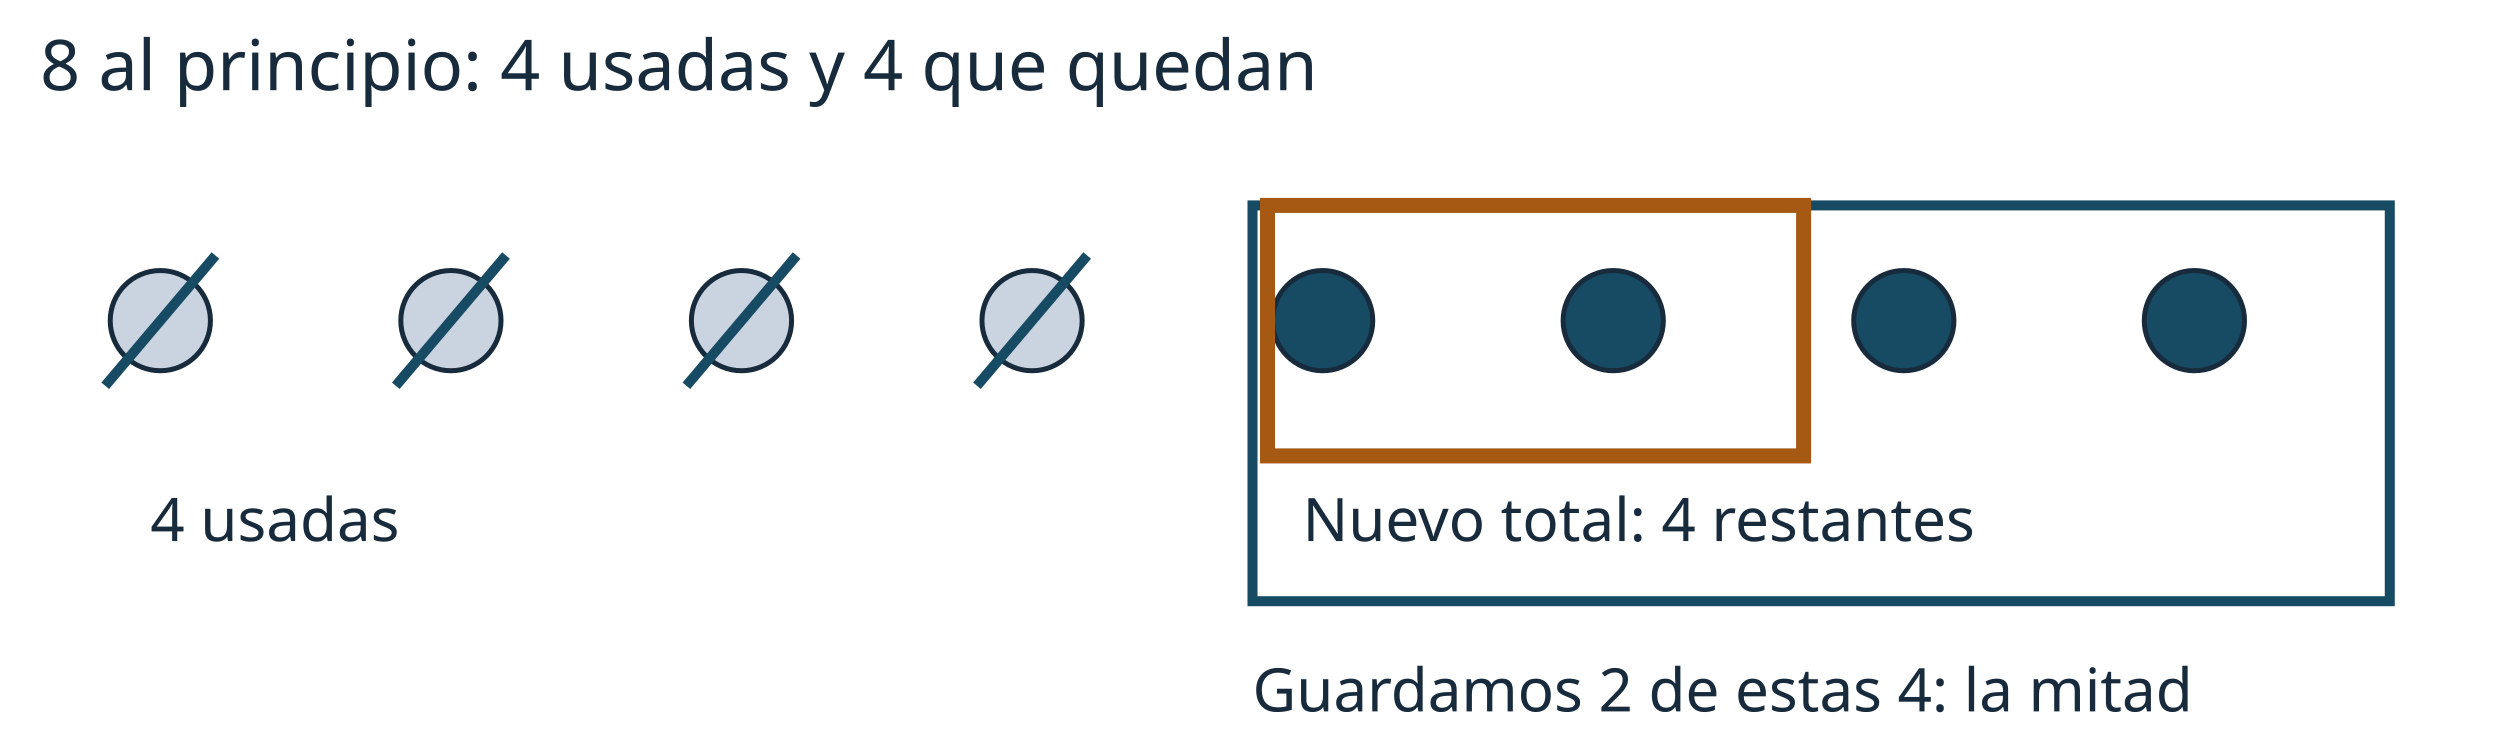
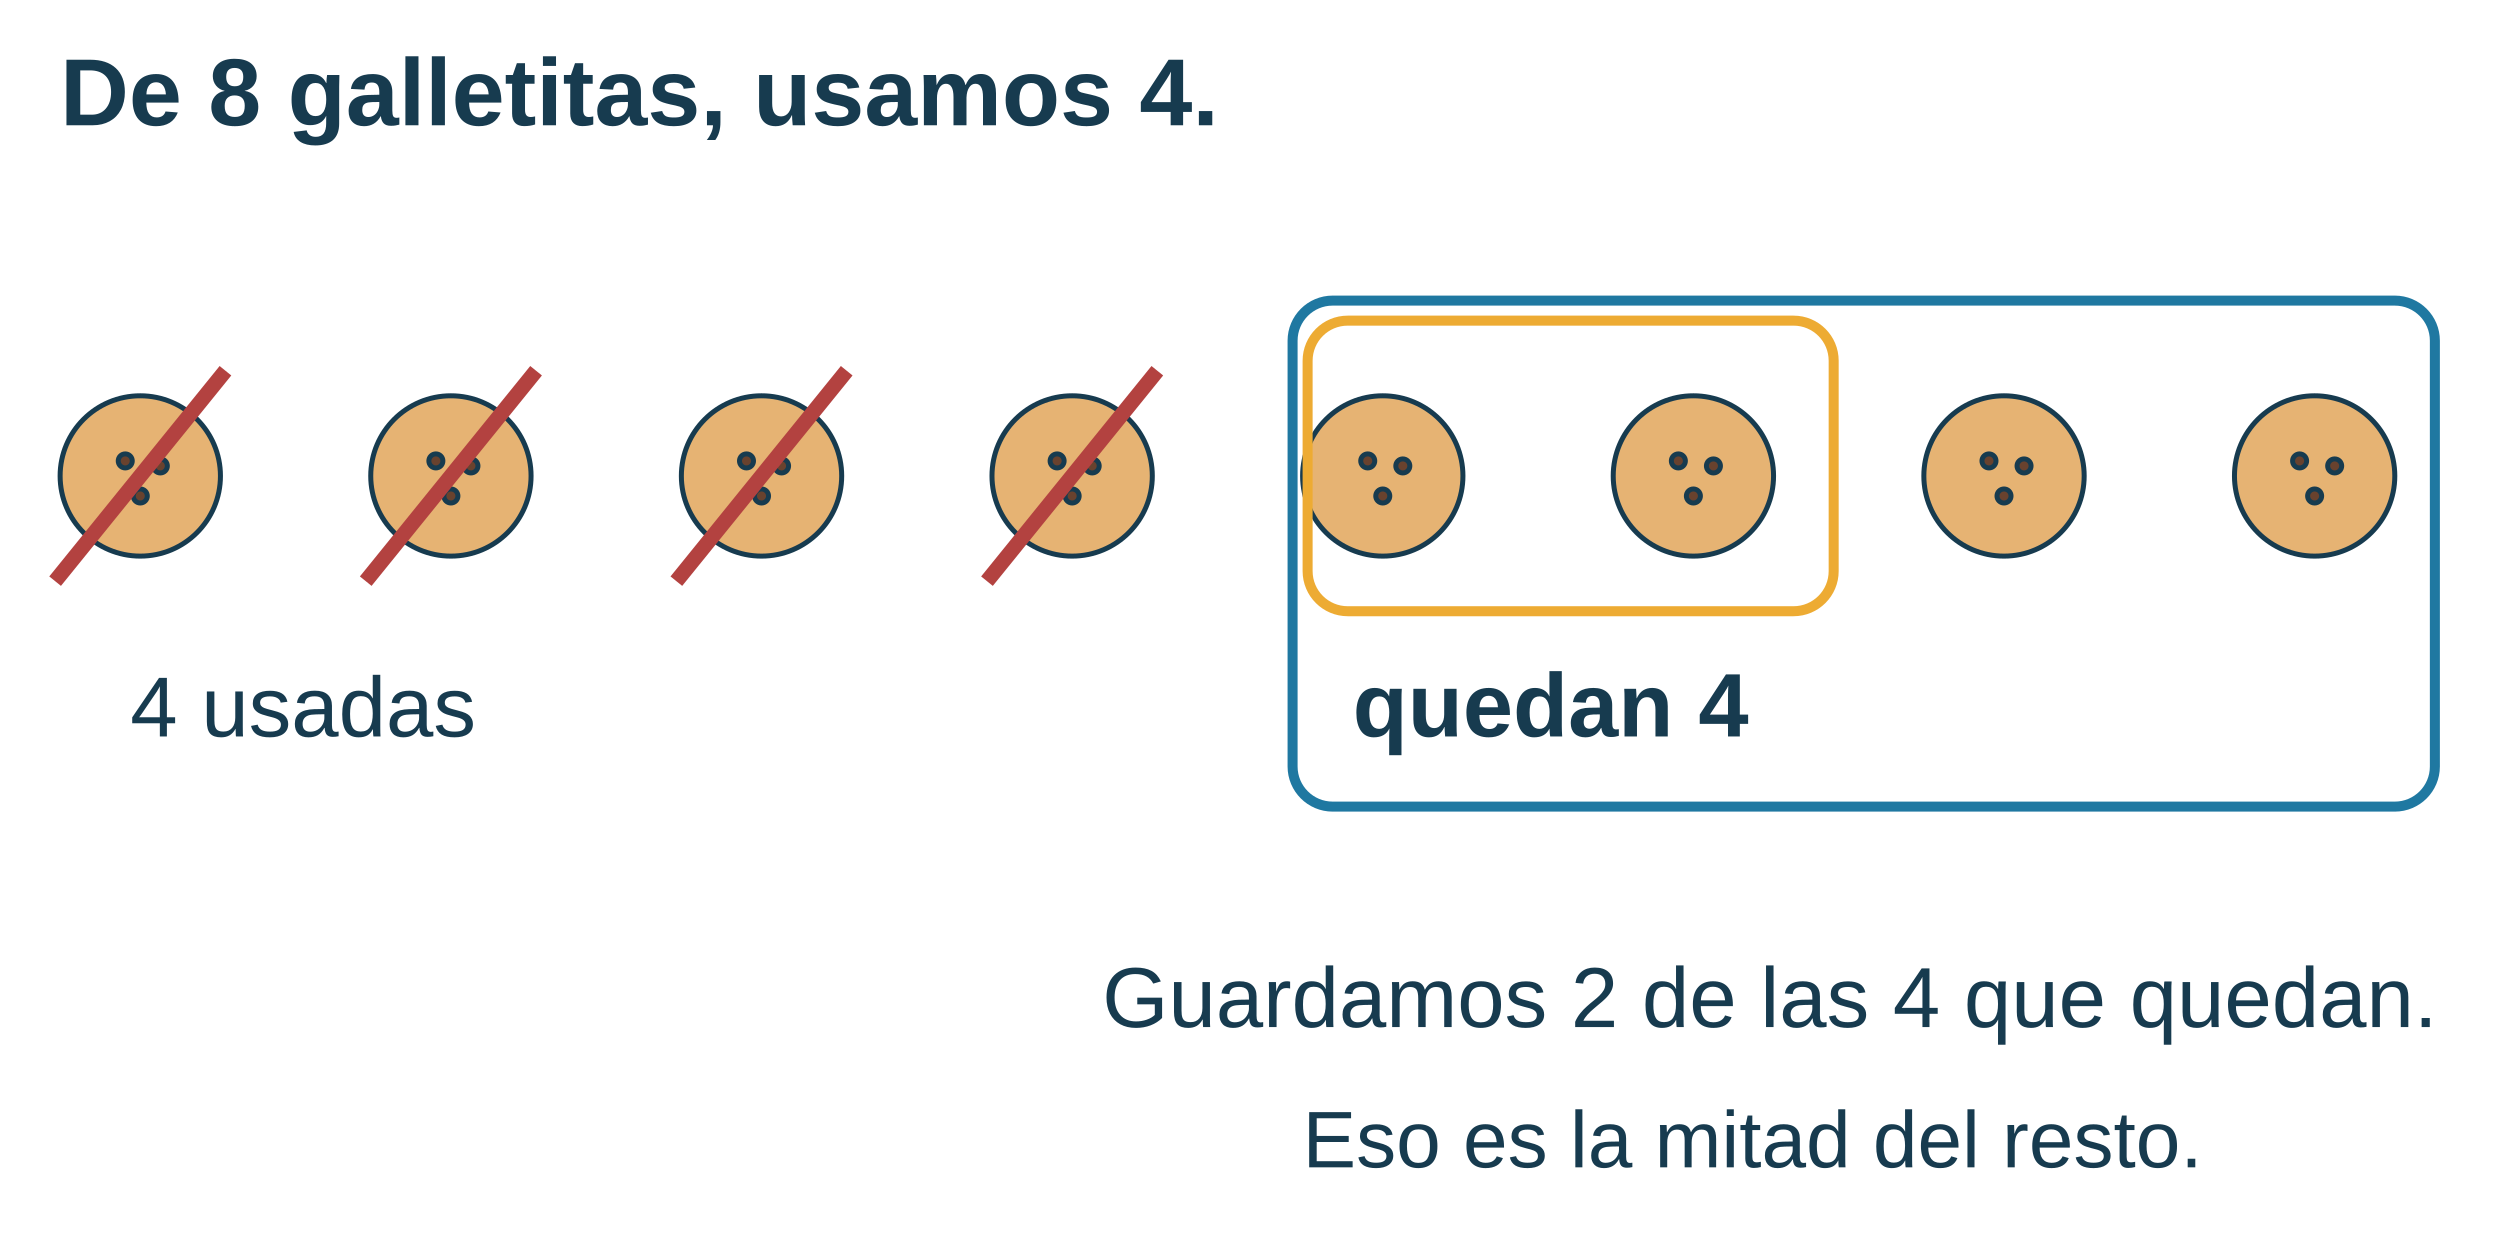
- <svg xmlns="http://www.w3.org/2000/svg" width="499" height="150" preserveAspectRatio="xMinYMin meet" viewBox="0 0 499 150" version="1.0" fill-rule="evenodd">
+ <svg xmlns="http://www.w3.org/2000/svg" width="499" height="250" preserveAspectRatio="xMinYMin meet" viewBox="0 0 499 250" version="1.0" fill-rule="evenodd">
  <clipPath id="clip">
-     <rect x="0" y="0" width="499" height="150" />
+     <rect x="0" y="0" width="499" height="250" />
  </clipPath>
-   <g id="group" transform="scale(1,-1) translate(0,-150)" style="clip-path: url(#clip)">
+   <g id="group" transform="scale(1,-1) translate(0,-250)" style="clip-path: url(#clip)">
    <g transform="">
-       <text x="8" y="132" style="font-family: Ficha; font-size: 14px;fill: rgb(9%,17%,24%); stroke:none;" transform="translate(0,264) scale(1,-1)">8 al principio: 4 usadas y 4 que quedan</text>
-       <circle cx="32" cy="86" r="10" style="stroke: rgb(9%,17%,24%); stroke-linecap: butt; stroke-width: 1; fill: rgb(79%,83%,88%); fill-rule: evenodd;" />
-       <path d="M 21,73 L 43,99 Z" style="stroke: rgb(9%,29%,39%); stroke-linecap: butt; stroke-width: 2;" />
-       <circle cx="90" cy="86" r="10" style="stroke: rgb(9%,17%,24%); stroke-linecap: butt; stroke-width: 1; fill: rgb(79%,83%,88%); fill-rule: evenodd;" />
-       <path d="M 79,73 L 101,99 Z" style="stroke: rgb(9%,29%,39%); stroke-linecap: butt; stroke-width: 2;" />
-       <circle cx="148" cy="86" r="10" style="stroke: rgb(9%,17%,24%); stroke-linecap: butt; stroke-width: 1; fill: rgb(79%,83%,88%); fill-rule: evenodd;" />
-       <path d="M 137,73 L 159,99 Z" style="stroke: rgb(9%,29%,39%); stroke-linecap: butt; stroke-width: 2;" />
-       <circle cx="206" cy="86" r="10" style="stroke: rgb(9%,17%,24%); stroke-linecap: butt; stroke-width: 1; fill: rgb(79%,83%,88%); fill-rule: evenodd;" />
-       <path d="M 195,73 L 217,99 Z" style="stroke: rgb(9%,29%,39%); stroke-linecap: butt; stroke-width: 2;" />
-       <circle cx="264" cy="86" r="10" style="stroke: rgb(9%,17%,24%); stroke-linecap: butt; stroke-width: 1; fill: rgb(9%,29%,39%); fill-rule: evenodd;" />
-       <circle cx="322" cy="86" r="10" style="stroke: rgb(9%,17%,24%); stroke-linecap: butt; stroke-width: 1; fill: rgb(9%,29%,39%); fill-rule: evenodd;" />
-       <circle cx="380" cy="86" r="10" style="stroke: rgb(9%,17%,24%); stroke-linecap: butt; stroke-width: 1; fill: rgb(9%,29%,39%); fill-rule: evenodd;" />
-       <circle cx="438" cy="86" r="10" style="stroke: rgb(9%,17%,24%); stroke-linecap: butt; stroke-width: 1; fill: rgb(9%,29%,39%); fill-rule: evenodd;" />
-       <rect x="250" y="30" width="227" height="79" style="stroke: rgb(9%,29%,39%); stroke-linecap: butt; stroke-width: 2; fill: none; fill-rule: evenodd;" />
-       <rect x="253" y="59" width="107" height="50" style="stroke: rgb(65%,35%,7%); stroke-linecap: butt; stroke-width: 3; fill: none; fill-rule: evenodd;" />
-       <text x="30" y="42" style="font-family: Ficha; font-size: 12px;fill: rgb(9%,17%,24%); stroke:none;" transform="translate(0,84) scale(1,-1)">4 usadas</text>
-       <text x="260" y="42" style="font-family: Ficha; font-size: 12px;fill: rgb(9%,17%,24%); stroke:none;" transform="translate(0,84) scale(1,-1)">Nuevo total: 4 restantes</text>
-       <text x="250" y="8" style="font-family: Ficha; font-size: 12px;fill: rgb(9%,17%,24%); stroke:none;" transform="translate(0,16) scale(1,-1)">Guardamos 2 de estas 4: la mitad</text>
+       <text x="12" y="225" style="font-family: Arial, sans-serif; font-weight: 700; font-size: 19px;fill: rgb(9%,23%,31%); stroke:none;" transform="translate(0,450) scale(1,-1)">De 8 galletitas, usamos 4.</text>
+       <circle cx="28" cy="155" r="16" style="stroke: rgb(9%,23%,31%); stroke-linecap: butt; stroke-width: 1; fill: rgb(90%,70%,45%); fill-rule: evenodd;" />
+       <circle cx="25" cy="158" r="1.4" style="stroke: rgb(9%,23%,31%); stroke-linecap: butt; stroke-width: 1; fill: rgb(41%,26%,18%); fill-rule: evenodd;" />
+       <circle cx="32" cy="157" r="1.4" style="stroke: rgb(9%,23%,31%); stroke-linecap: butt; stroke-width: 1; fill: rgb(41%,26%,18%); fill-rule: evenodd;" />
+       <circle cx="28" cy="151" r="1.4" style="stroke: rgb(9%,23%,31%); stroke-linecap: butt; stroke-width: 1; fill: rgb(41%,26%,18%); fill-rule: evenodd;" />
+       <path d="M 11,134 L 45,176 Z" style="stroke: rgb(70%,26%,25%); stroke-linecap: butt; stroke-width: 3;" />
+       <circle cx="90" cy="155" r="16" style="stroke: rgb(9%,23%,31%); stroke-linecap: butt; stroke-width: 1; fill: rgb(90%,70%,45%); fill-rule: evenodd;" />
+       <circle cx="87" cy="158" r="1.4" style="stroke: rgb(9%,23%,31%); stroke-linecap: butt; stroke-width: 1; fill: rgb(41%,26%,18%); fill-rule: evenodd;" />
+       <circle cx="94" cy="157" r="1.4" style="stroke: rgb(9%,23%,31%); stroke-linecap: butt; stroke-width: 1; fill: rgb(41%,26%,18%); fill-rule: evenodd;" />
+       <circle cx="90" cy="151" r="1.4" style="stroke: rgb(9%,23%,31%); stroke-linecap: butt; stroke-width: 1; fill: rgb(41%,26%,18%); fill-rule: evenodd;" />
+       <path d="M 73,134 L 107,176 Z" style="stroke: rgb(70%,26%,25%); stroke-linecap: butt; stroke-width: 3;" />
+       <circle cx="152" cy="155" r="16" style="stroke: rgb(9%,23%,31%); stroke-linecap: butt; stroke-width: 1; fill: rgb(90%,70%,45%); fill-rule: evenodd;" />
+       <circle cx="149" cy="158" r="1.4" style="stroke: rgb(9%,23%,31%); stroke-linecap: butt; stroke-width: 1; fill: rgb(41%,26%,18%); fill-rule: evenodd;" />
+       <circle cx="156" cy="157" r="1.4" style="stroke: rgb(9%,23%,31%); stroke-linecap: butt; stroke-width: 1; fill: rgb(41%,26%,18%); fill-rule: evenodd;" />
+       <circle cx="152" cy="151" r="1.4" style="stroke: rgb(9%,23%,31%); stroke-linecap: butt; stroke-width: 1; fill: rgb(41%,26%,18%); fill-rule: evenodd;" />
+       <path d="M 135,134 L 169,176 Z" style="stroke: rgb(70%,26%,25%); stroke-linecap: butt; stroke-width: 3;" />
+       <circle cx="214" cy="155" r="16" style="stroke: rgb(9%,23%,31%); stroke-linecap: butt; stroke-width: 1; fill: rgb(90%,70%,45%); fill-rule: evenodd;" />
+       <circle cx="211" cy="158" r="1.4" style="stroke: rgb(9%,23%,31%); stroke-linecap: butt; stroke-width: 1; fill: rgb(41%,26%,18%); fill-rule: evenodd;" />
+       <circle cx="218" cy="157" r="1.4" style="stroke: rgb(9%,23%,31%); stroke-linecap: butt; stroke-width: 1; fill: rgb(41%,26%,18%); fill-rule: evenodd;" />
+       <circle cx="214" cy="151" r="1.4" style="stroke: rgb(9%,23%,31%); stroke-linecap: butt; stroke-width: 1; fill: rgb(41%,26%,18%); fill-rule: evenodd;" />
+       <path d="M 197,134 L 231,176 Z" style="stroke: rgb(70%,26%,25%); stroke-linecap: butt; stroke-width: 3;" />
+       <circle cx="276" cy="155" r="16" style="stroke: rgb(9%,23%,31%); stroke-linecap: butt; stroke-width: 1; fill: rgb(90%,70%,45%); fill-rule: evenodd;" />
+       <circle cx="273" cy="158" r="1.4" style="stroke: rgb(9%,23%,31%); stroke-linecap: butt; stroke-width: 1; fill: rgb(41%,26%,18%); fill-rule: evenodd;" />
+       <circle cx="280" cy="157" r="1.4" style="stroke: rgb(9%,23%,31%); stroke-linecap: butt; stroke-width: 1; fill: rgb(41%,26%,18%); fill-rule: evenodd;" />
+       <circle cx="276" cy="151" r="1.4" style="stroke: rgb(9%,23%,31%); stroke-linecap: butt; stroke-width: 1; fill: rgb(41%,26%,18%); fill-rule: evenodd;" />
+       <circle cx="338" cy="155" r="16" style="stroke: rgb(9%,23%,31%); stroke-linecap: butt; stroke-width: 1; fill: rgb(90%,70%,45%); fill-rule: evenodd;" />
+       <circle cx="335" cy="158" r="1.4" style="stroke: rgb(9%,23%,31%); stroke-linecap: butt; stroke-width: 1; fill: rgb(41%,26%,18%); fill-rule: evenodd;" />
+       <circle cx="342" cy="157" r="1.4" style="stroke: rgb(9%,23%,31%); stroke-linecap: butt; stroke-width: 1; fill: rgb(41%,26%,18%); fill-rule: evenodd;" />
+       <circle cx="338" cy="151" r="1.4" style="stroke: rgb(9%,23%,31%); stroke-linecap: butt; stroke-width: 1; fill: rgb(41%,26%,18%); fill-rule: evenodd;" />
+       <circle cx="400" cy="155" r="16" style="stroke: rgb(9%,23%,31%); stroke-linecap: butt; stroke-width: 1; fill: rgb(90%,70%,45%); fill-rule: evenodd;" />
+       <circle cx="397" cy="158" r="1.4" style="stroke: rgb(9%,23%,31%); stroke-linecap: butt; stroke-width: 1; fill: rgb(41%,26%,18%); fill-rule: evenodd;" />
+       <circle cx="404" cy="157" r="1.4" style="stroke: rgb(9%,23%,31%); stroke-linecap: butt; stroke-width: 1; fill: rgb(41%,26%,18%); fill-rule: evenodd;" />
+       <circle cx="400" cy="151" r="1.4" style="stroke: rgb(9%,23%,31%); stroke-linecap: butt; stroke-width: 1; fill: rgb(41%,26%,18%); fill-rule: evenodd;" />
+       <circle cx="462" cy="155" r="16" style="stroke: rgb(9%,23%,31%); stroke-linecap: butt; stroke-width: 1; fill: rgb(90%,70%,45%); fill-rule: evenodd;" />
+       <circle cx="459" cy="158" r="1.4" style="stroke: rgb(9%,23%,31%); stroke-linecap: butt; stroke-width: 1; fill: rgb(41%,26%,18%); fill-rule: evenodd;" />
+       <circle cx="466" cy="157" r="1.4" style="stroke: rgb(9%,23%,31%); stroke-linecap: butt; stroke-width: 1; fill: rgb(41%,26%,18%); fill-rule: evenodd;" />
+       <circle cx="462" cy="151" r="1.4" style="stroke: rgb(9%,23%,31%); stroke-linecap: butt; stroke-width: 1; fill: rgb(41%,26%,18%); fill-rule: evenodd;" />
+       <rect x="258" y="89" width="228" height="101" rx="8" ry="8" style="stroke: rgb(12%,47%,63%); stroke-linecap: butt; stroke-width: 2; fill: none; fill-rule: evenodd;" />
+       <rect x="261" y="128" width="105" height="58" rx="8" ry="8" style="stroke: rgb(93%,67%,20%); stroke-linecap: butt; stroke-width: 2; fill: none; fill-rule: evenodd;" />
+       <text x="26" y="103" style="font-family: Arial, sans-serif; font-size: 17px;fill: rgb(9%,23%,31%); stroke:none;" transform="translate(0,206) scale(1,-1)">4 usadas</text>
+       <text x="270" y="103" style="font-family: Arial, sans-serif; font-weight: 700; font-size: 18px;fill: rgb(9%,23%,31%); stroke:none;" transform="translate(0,206) scale(1,-1)">quedan 4</text>
+       <text x="220" y="45" style="font-family: Arial, sans-serif; font-size: 17px;fill: rgb(9%,23%,31%); stroke:none;" transform="translate(0,90) scale(1,-1)">Guardamos 2 de las 4 que quedan.</text>
+       <text x="260" y="17" style="font-family: Arial, sans-serif; font-size: 16px;fill: rgb(9%,23%,31%); stroke:none;" transform="translate(0,34) scale(1,-1)">Eso es la mitad del resto.</text>
    </g>
  </g>
</svg>
